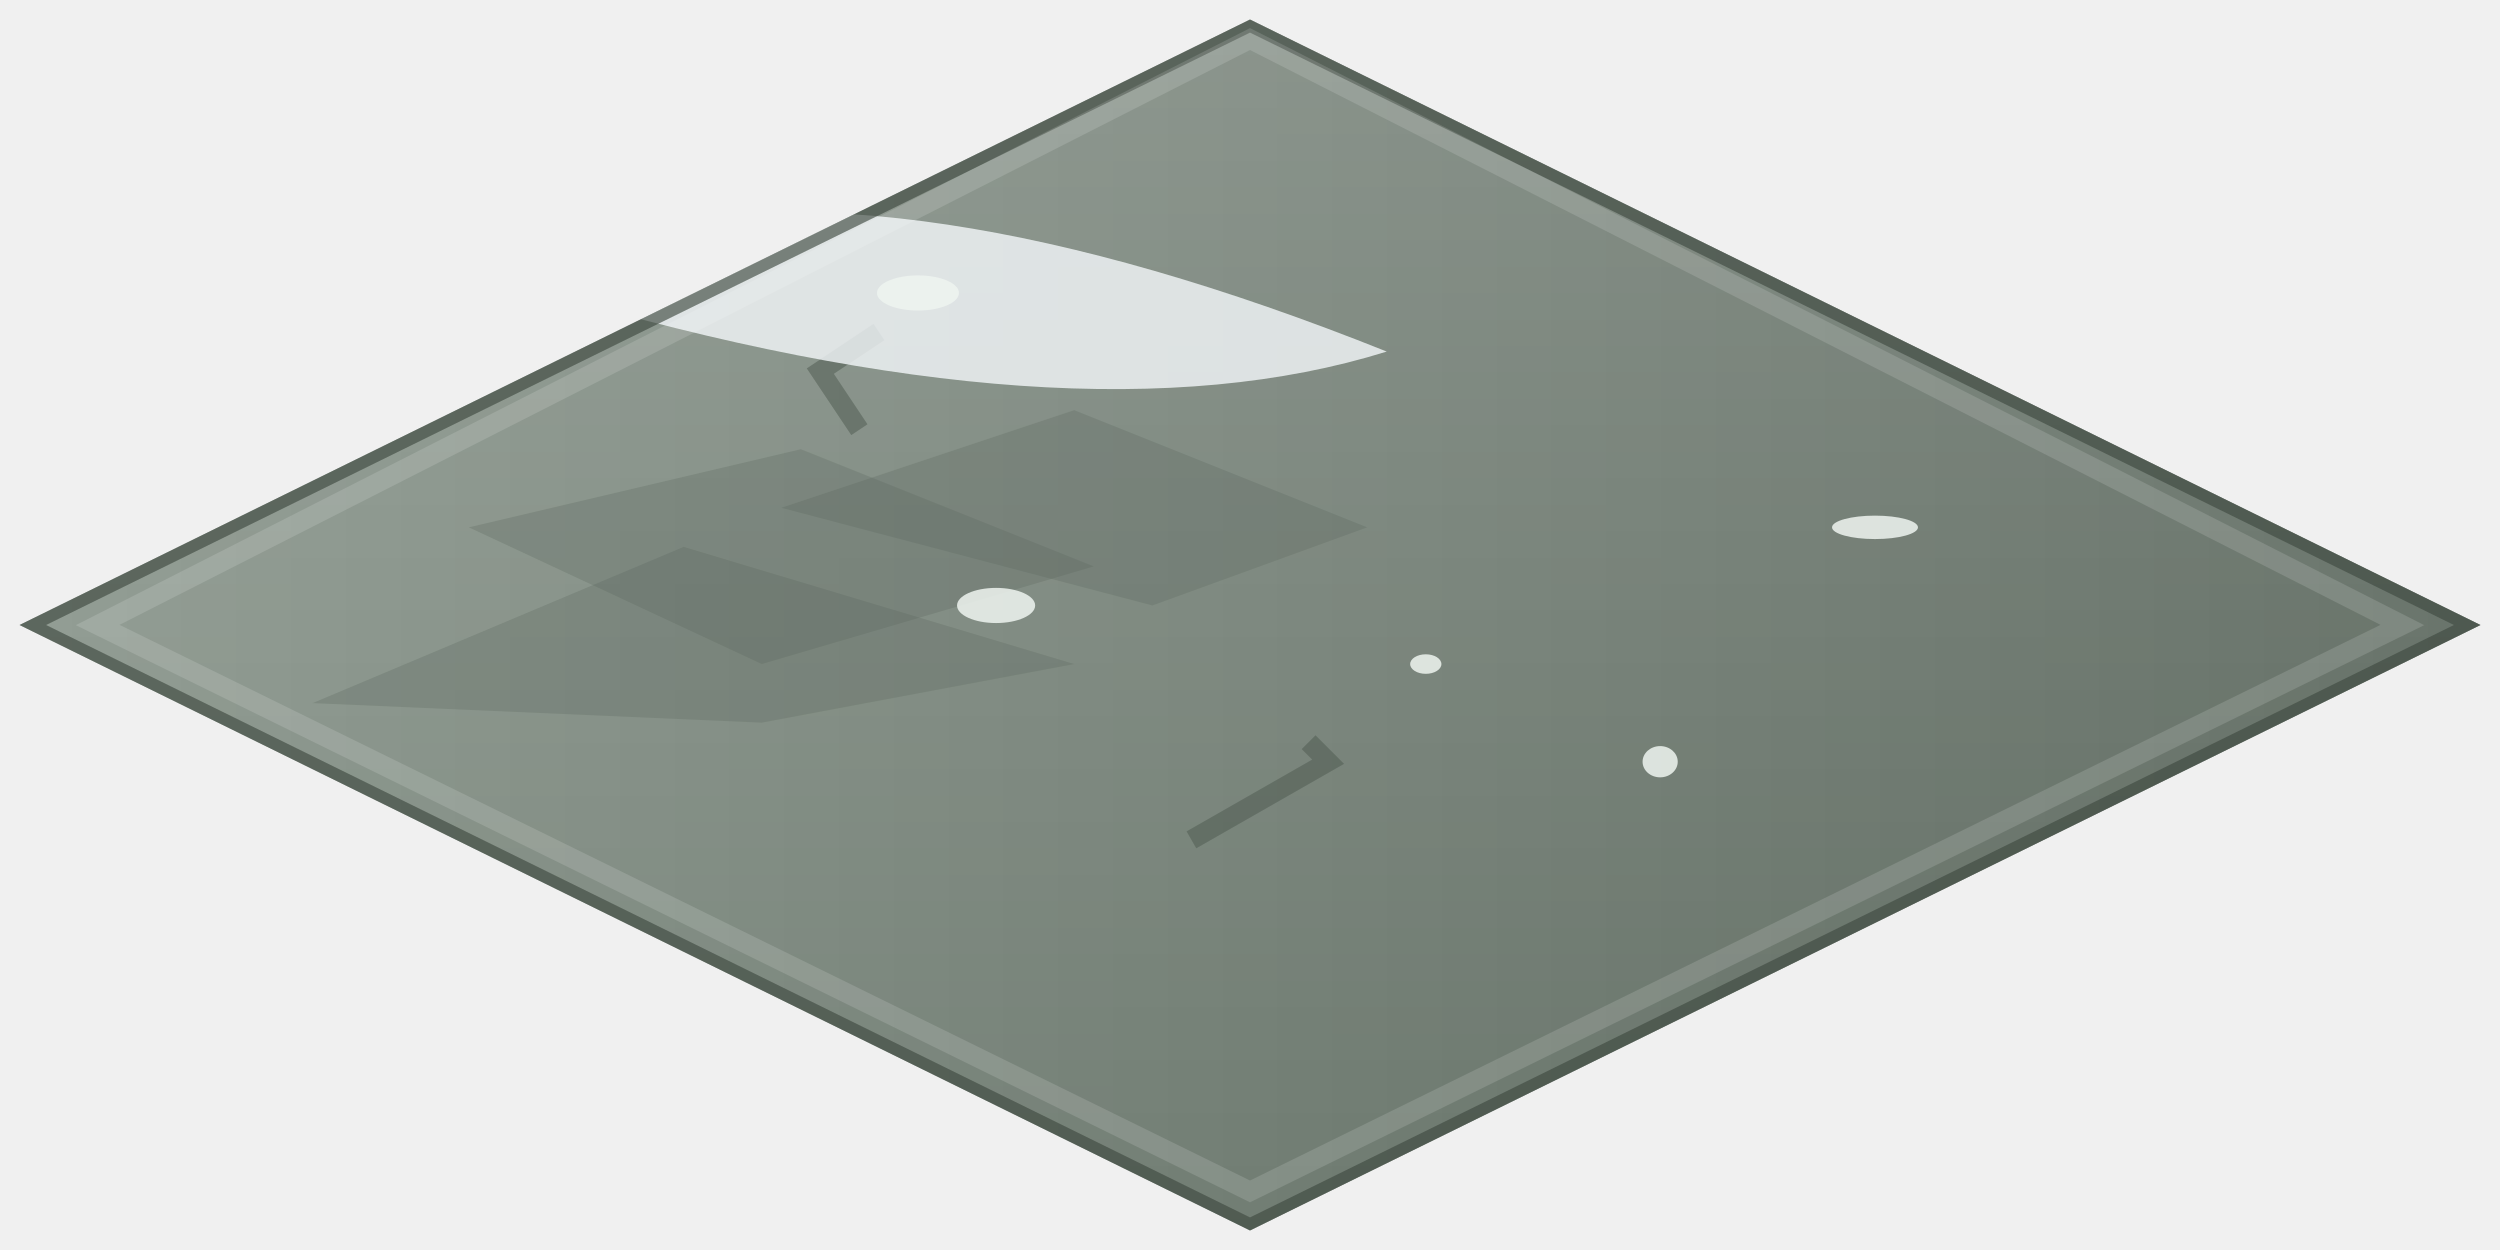
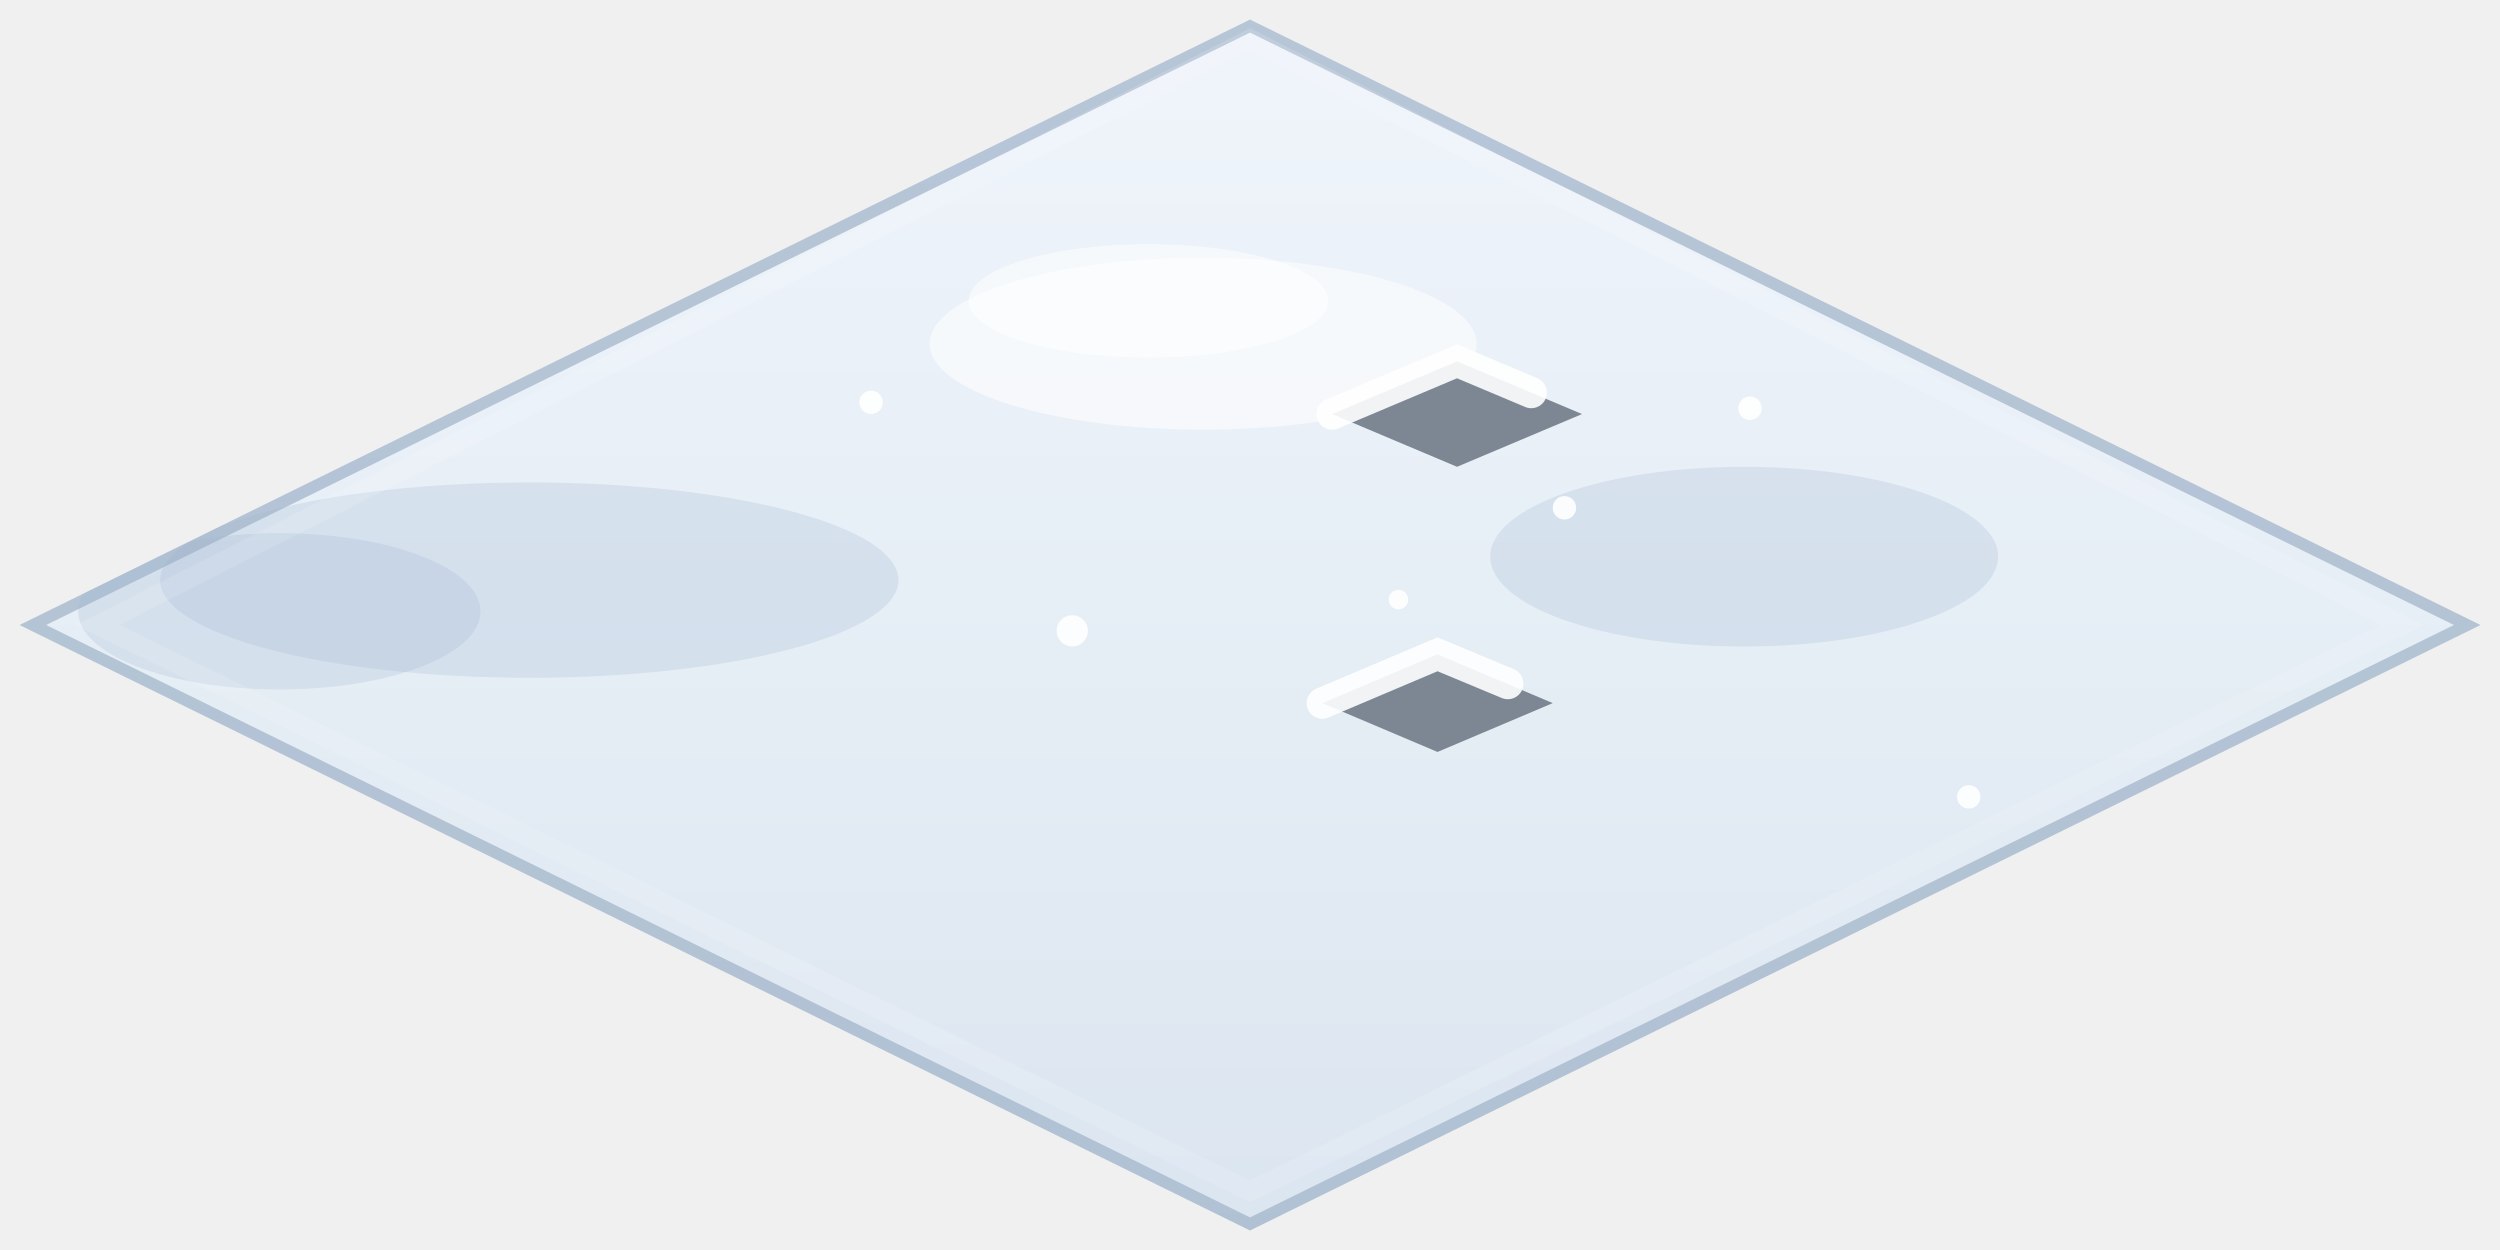
<svg xmlns="http://www.w3.org/2000/svg" width="128" height="64" viewBox="0 0 128 64">
  <defs>
    <clipPath id="d">
      <path d="M64 1 127 32 64 63 1 32Z" />
    </clipPath>
-     <linearGradient id="g">
-       <stop stop-color="#88948a" />
-       <stop offset="1" stop-color="#5a665c" />
+     <linearGradient id="g" x1="0" y1="0" x2="0" y2="1">
+       <stop stop-color="#eef4fa" />
+       <stop offset="1" stop-color="#dbe5f0" />
    </linearGradient>
    <linearGradient id="lit" x1="0" y1="0" x2="0" y2="1">
-       <stop stop-color="#ffffff" stop-opacity=".18" />
+       <stop stop-color="#ffffff" stop-opacity=".10" />
      <stop offset="1" stop-color="#ffffff" stop-opacity="0" />
    </linearGradient>
  </defs>
  <g clip-path="url(#d)">
    <rect width="128" height="64" fill="url(#g)" />
    <path d="M0 32 64 1 128 32 64 63Z" fill="url(#lit)" />
-     <path d="M16 36 l19 -8 l20 6 l-16 3Z" fill="#5a665c" opacity=".28" />
-     <path d="M40 26 l15 -5 l15 6 l-11 4Z" fill="#5a665c" opacity=".28" />
-     <path d="M24 27 l17 -4 l15 6 l-17 5Z" fill="#5a665c" opacity=".28" />
-     <path d="M44 22l-2 -3l3 -2" stroke="#4c584e" stroke-width="1" fill="none" opacity=".5" />
-     <path d="M61 43l7 -4l-1 -1" stroke="#4c584e" stroke-width="1" fill="none" opacity=".5" />
-     <path d="M31 12 q15 -4 40 6 q-16 5 -43 -3Z" fill="#f4f8fa" opacity=".8" />
-     <ellipse cx="47" cy="15" rx="2.1" ry="0.9" fill="#eef4f0" opacity=".85" />
-     <ellipse cx="73" cy="34" rx="0.8" ry="0.5" fill="#eef4f0" opacity=".85" />
-     <ellipse cx="85" cy="39" rx="0.9" ry="0.8" fill="#eef4f0" opacity=".85" />
-     <ellipse cx="51" cy="31" rx="2.0" ry="0.9" fill="#eef4f0" opacity=".85" />
-     <ellipse cx="96" cy="27" rx="2.2" ry="0.6" fill="#eef4f0" opacity=".85" />
-     <path d="M64 1 127 32 64 63 1 32Z" fill="none" stroke="#3f4a41" stroke-opacity=".65" stroke-width="1.2" />
-     <path d="M64 2 123 32 64 61 5 32Z" fill="none" stroke="#ffffff" stroke-opacity=".14" />
+     <ellipse cx="27.1" cy="29.7" rx="18.9" ry="5.0" fill="#8fa8c8" opacity=".20" />
+     <ellipse cx="14.3" cy="31.3" rx="10.3" ry="4.0" fill="#8fa8c8" opacity=".20" />
+     <ellipse cx="89.3" cy="28.5" rx="13.0" ry="4.6" fill="#8fa8c8" opacity=".20" />
+     <ellipse cx="61.6" cy="17.6" rx="14.0" ry="4.4" fill="#ffffff" opacity=".55" />
+     <ellipse cx="58.8" cy="15.4" rx="9.2" ry="2.9" fill="#ffffff" opacity=".55" />
+     <path d="M68.2 21.2 l6.4 -2.7 6.4 2.7 -6.4 2.7Z" fill="#7d8794" />
+     <path d="M68.2 21.2 l6.4 -2.7 3.8 1.6" stroke="#ffffff" stroke-width="1.6" fill="none" opacity=".9" stroke-linecap="round" />
+     <path d="M67.7 36.0 l5.9 -2.5 5.9 2.5 -5.9 2.5Z" fill="#7d8794" />
+     <path d="M67.7 36.0 l5.9 -2.5 3.6 1.5" stroke="#ffffff" stroke-width="1.6" fill="none" opacity=".9" stroke-linecap="round" />
+     <circle cx="80.1" cy="26.0" r="0.6" fill="#fff" opacity=".9" />
+     <circle cx="71.6" cy="30.7" r="0.5" fill="#fff" opacity=".9" />
+     <circle cx="44.6" cy="20.6" r="0.6" fill="#fff" opacity=".9" />
+     <circle cx="54.9" cy="32.3" r="0.8" fill="#fff" opacity=".9" />
+     <circle cx="89.6" cy="20.9" r="0.6" fill="#fff" opacity=".9" />
+     <circle cx="100.8" cy="40.8" r="0.6" fill="#fff" opacity=".9" />
+     <path d="M64 1 127 32 64 63 1 32Z" fill="none" stroke="#9fb2c8" stroke-opacity=".7" stroke-width="1.2" />
+     <path d="M64 2 123 32 64 61 5 32Z" fill="none" stroke="#ffffff" stroke-opacity=".12" />
  </g>
</svg>
